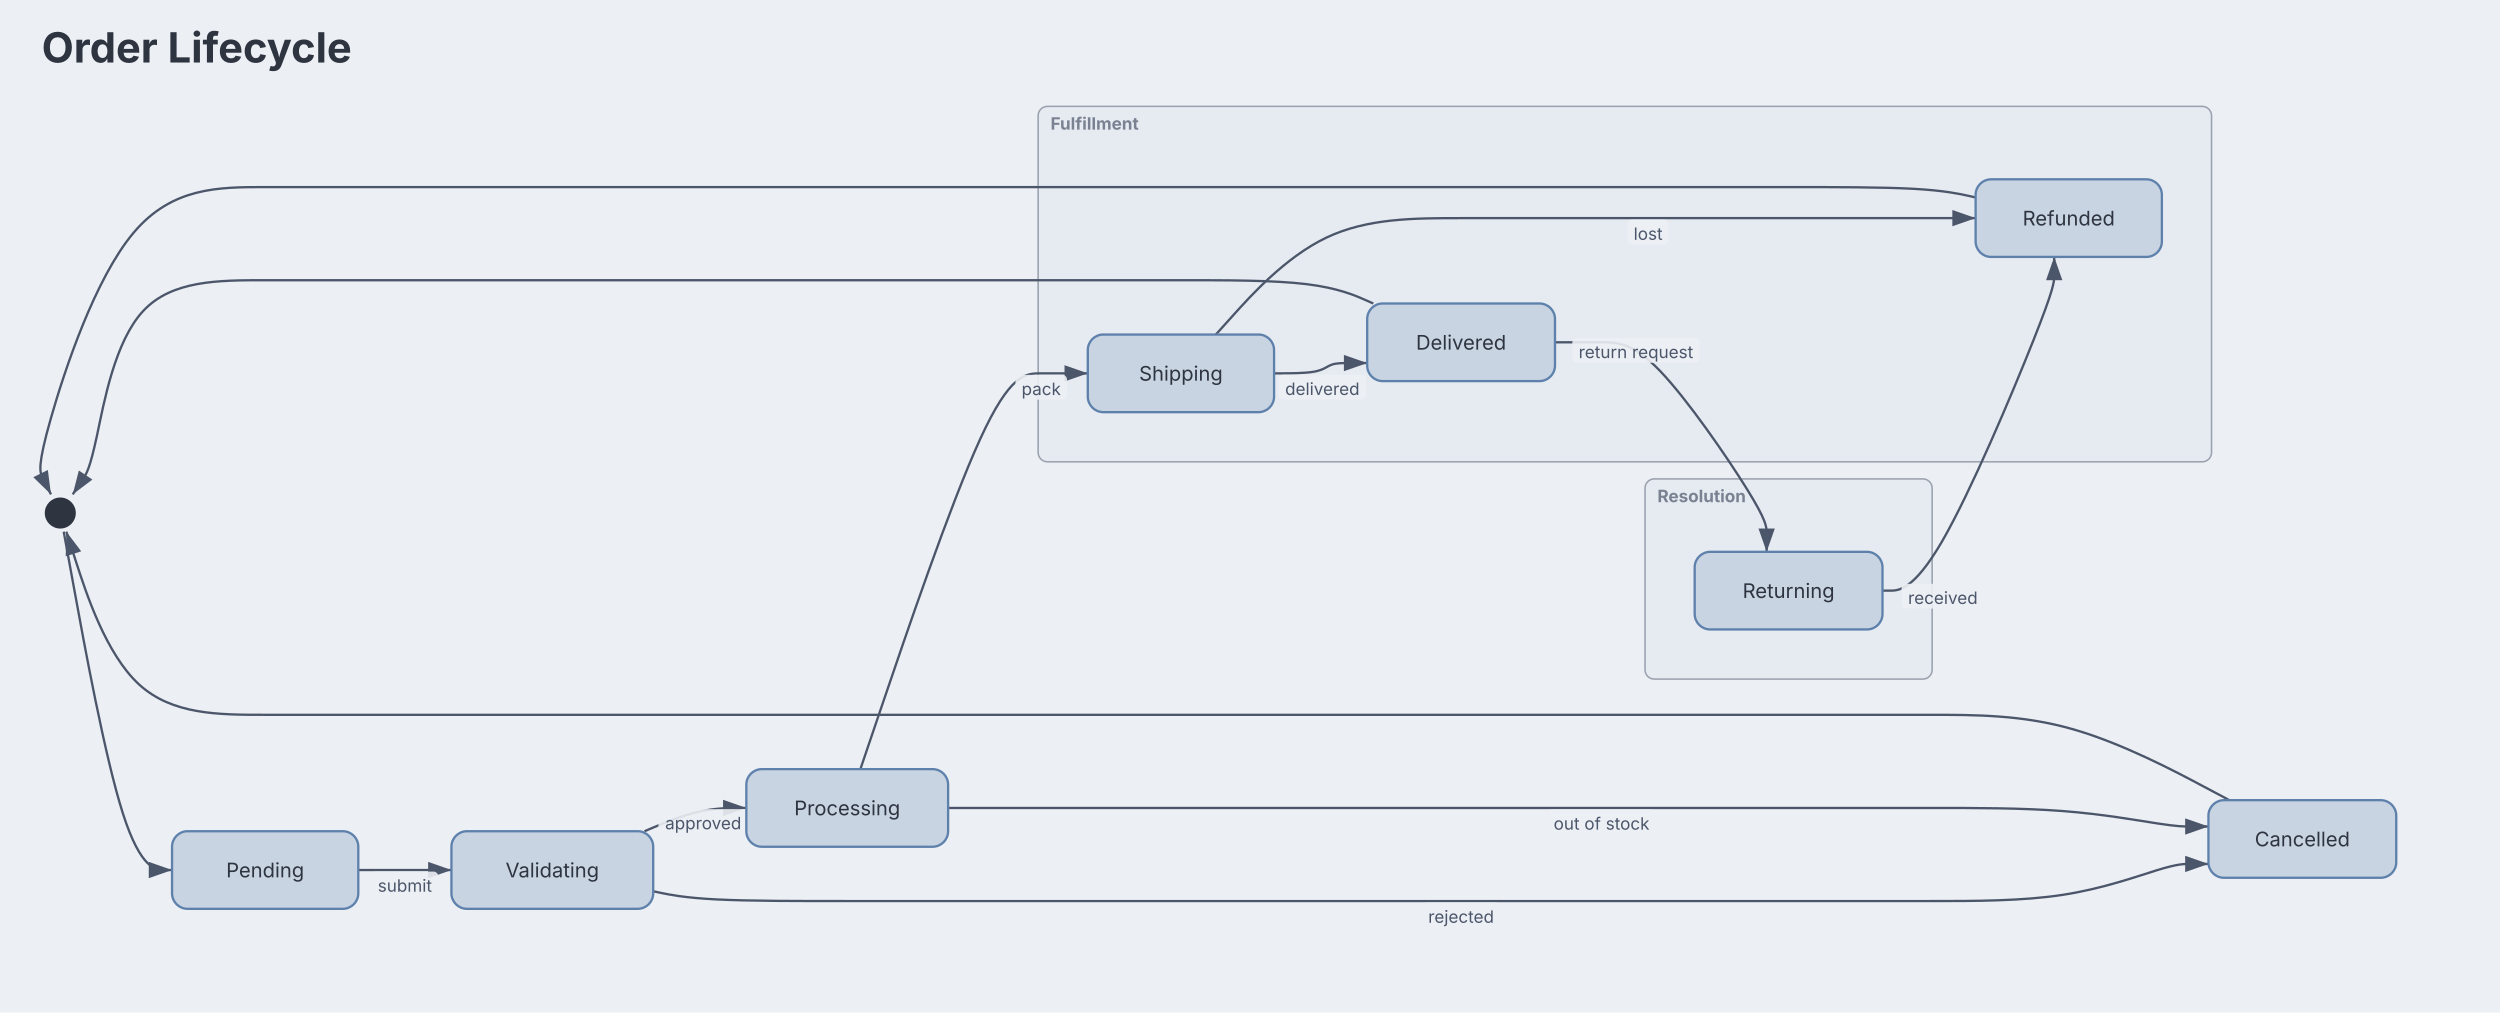
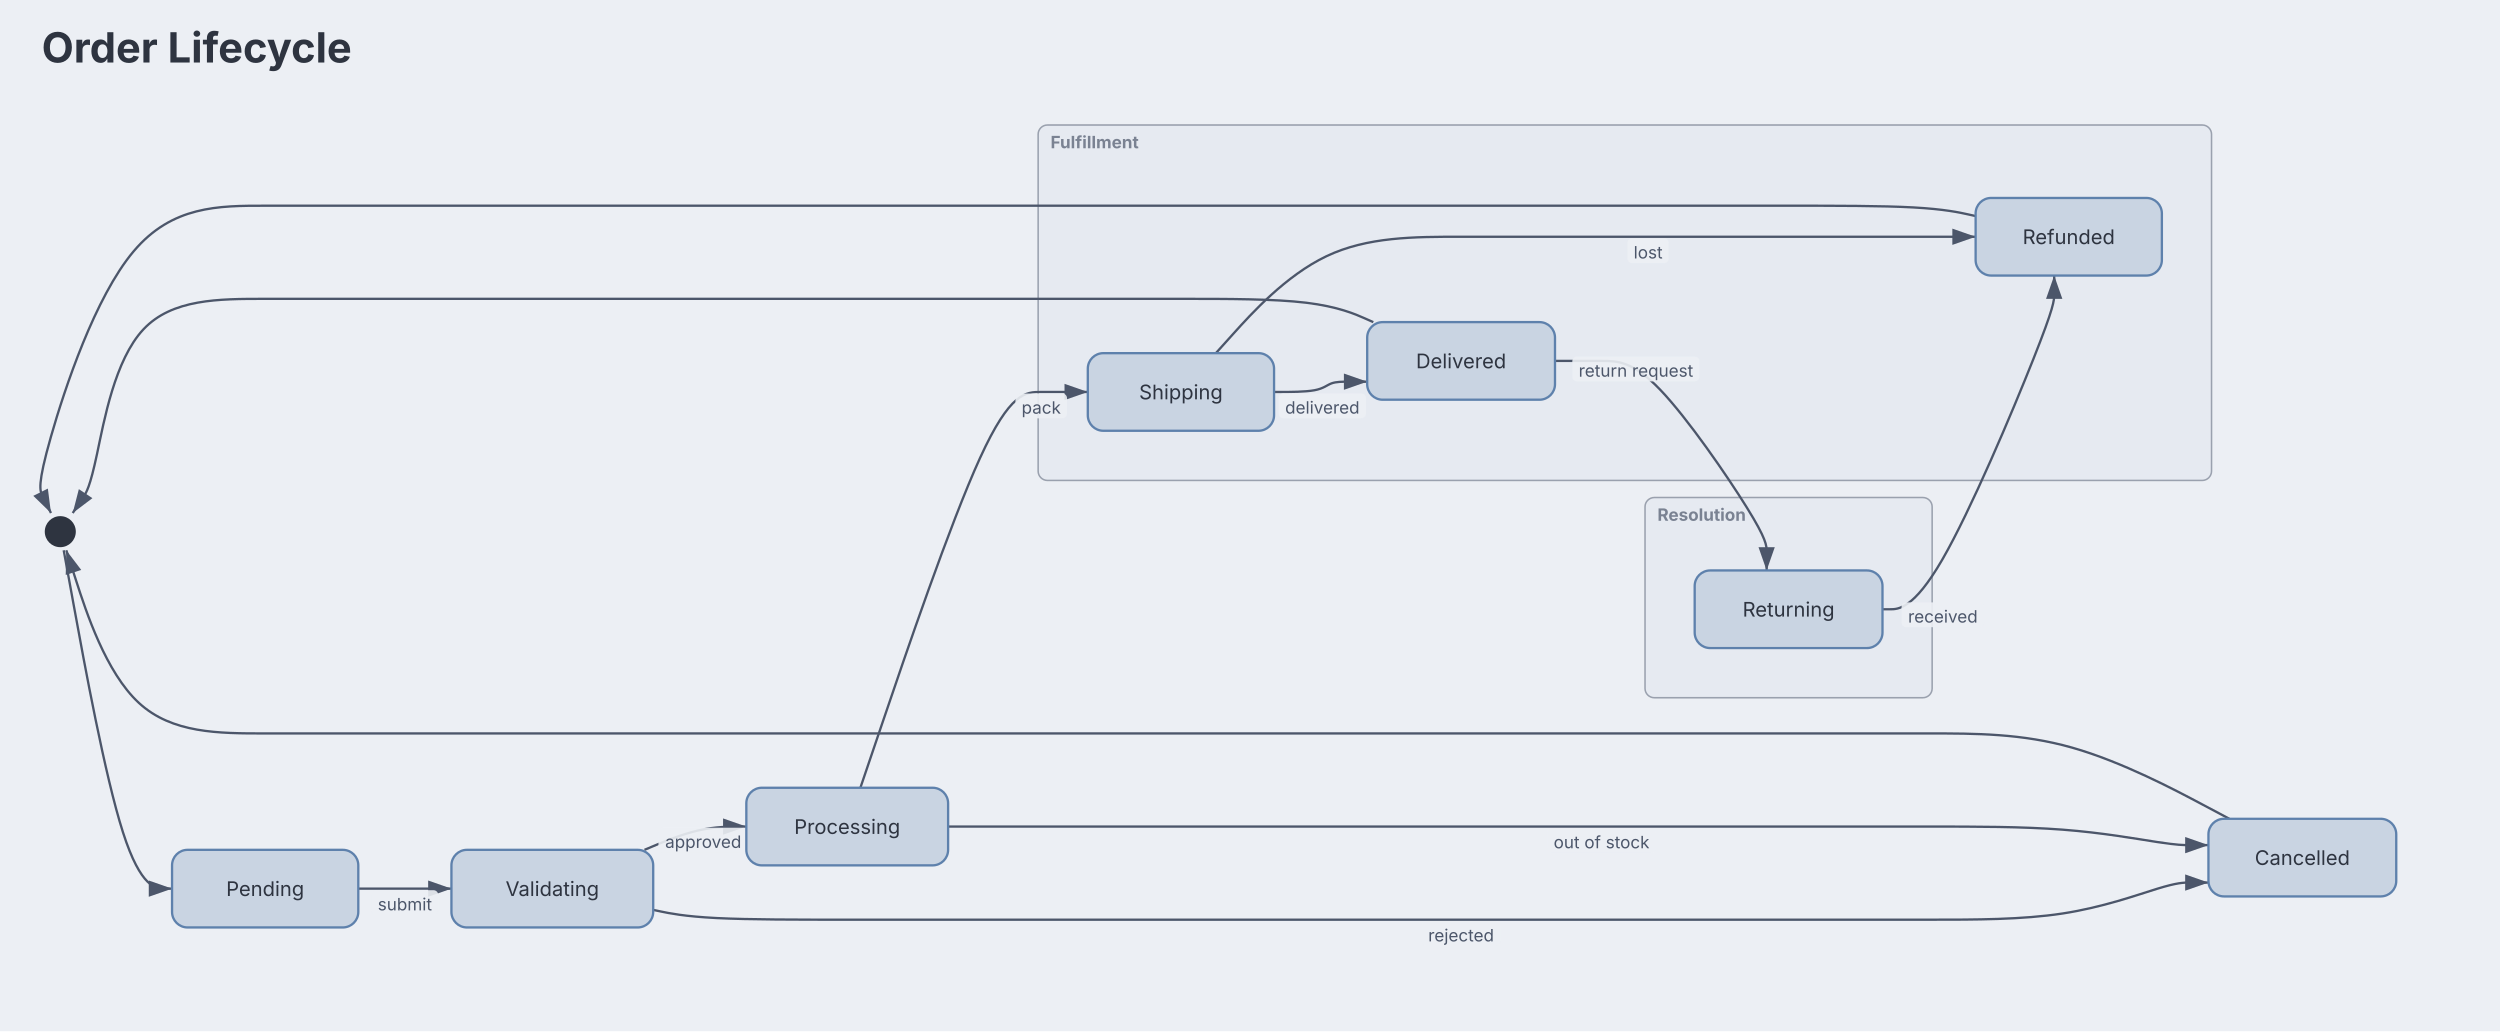
- <svg xmlns="http://www.w3.org/2000/svg" aria-describedby="dgmo-desc-f90bc583" role="img" aria-label="Order Lifecycle — State diagram" data-dgmo-cue="light" width="1200" height="486.037" viewBox="0 0 1200 486.037" preserveAspectRatio="xMidYMin meet" style="font-family: Inter, system-ui, Avenir, Helvetica, Arial, sans-serif; background: rgb(236, 239, 244);">
+ <svg xmlns="http://www.w3.org/2000/svg" aria-describedby="dgmo-desc-f90bc583" role="img" aria-label="Order Lifecycle — State diagram" data-dgmo-cue="light" width="1200" height="494.978" viewBox="0 0 1200 494.978" preserveAspectRatio="xMidYMin meet" style="font-family: Inter, system-ui, Avenir, Helvetica, Arial, sans-serif; background: rgb(236, 239, 244);">
  <style>.st-node:hover{filter:saturate(1.4) brightness(1.06)}.st-node{transition:filter .12s ease, opacity .12s ease}@media (hover:hover){svg:has(.st-node[data-node-id="pseudostate:[*]"]:hover) .st-edge-group:not([data-source="pseudostate:[*]"]):not([data-target="pseudostate:[*]"]){opacity:0.4}svg:has(.st-node[data-node-id="state:pending"]:hover) .st-edge-group:not([data-source="state:pending"]):not([data-target="state:pending"]){opacity:0.4}svg:has(.st-node[data-node-id="state:validating"]:hover) .st-edge-group:not([data-source="state:validating"]):not([data-target="state:validating"]){opacity:0.4}svg:has(.st-node[data-node-id="state:processing"]:hover) .st-edge-group:not([data-source="state:processing"]):not([data-target="state:processing"]){opacity:0.4}svg:has(.st-node[data-node-id="state:cancelled"]:hover) .st-edge-group:not([data-source="state:cancelled"]):not([data-target="state:cancelled"]){opacity:0.4}svg:has(.st-node[data-node-id="state:shipping"]:hover) .st-edge-group:not([data-source="state:shipping"]):not([data-target="state:shipping"]){opacity:0.4}svg:has(.st-node[data-node-id="state:delivered"]:hover) .st-edge-group:not([data-source="state:delivered"]):not([data-target="state:delivered"]){opacity:0.4}svg:has(.st-node[data-node-id="state:refunded"]:hover) .st-edge-group:not([data-source="state:refunded"]):not([data-target="state:refunded"]){opacity:0.4}svg:has(.st-node[data-node-id="state:returning"]:hover) .st-edge-group:not([data-source="state:returning"]):not([data-target="state:returning"]){opacity:0.4}}[data-dgmo-cue="light"] [data-node-toggle],[data-dgmo-cue="light"] [data-group-toggle],[data-dgmo-cue="light"] [data-section-toggle],[data-dgmo-cue="light"] [data-note-toggle]{cursor:pointer}[data-dgmo-cue="light"] [data-node-toggle]:hover&gt;rect:first-child,[data-dgmo-cue="light"] [data-group-toggle]:hover&gt;rect:first-child,[data-dgmo-cue="light"] [data-section-toggle]:hover&gt;rect:first-child,[data-dgmo-cue="light"] [data-note-toggle]:hover&gt;rect:first-child,[data-dgmo-cue="light"] [data-node-toggle]:hover&gt;path:first-child,[data-dgmo-cue="light"] [data-group-toggle]:hover&gt;path:first-child,[data-dgmo-cue="light"] [data-section-toggle]:hover&gt;path:first-child,[data-dgmo-cue="light"] [data-note-toggle]:hover&gt;path:first-child{filter:brightness(0.95)}[data-dgmo-cue="light"] [data-node-toggle]:hover&gt;rect[fill=transparent]:first-child,[data-dgmo-cue="light"] [data-group-toggle]:hover&gt;rect[fill=transparent]:first-child,[data-dgmo-cue="light"] [data-section-toggle]:hover&gt;rect[fill=transparent]:first-child,[data-dgmo-cue="light"] [data-note-toggle]:hover&gt;rect[fill=transparent]:first-child{fill:#000;fill-opacity:0.05}[data-dgmo-cue="light"] .dgmo-collapse-bar-preview{transition:opacity 120ms ease-out}[data-dgmo-cue="light"] [data-node-toggle]:hover&gt;.dgmo-collapse-bar-preview,[data-dgmo-cue="light"] [data-group-toggle]:hover&gt;.dgmo-collapse-bar-preview,[data-dgmo-cue="light"] [data-section-toggle]:hover&gt;.dgmo-collapse-bar-preview,[data-dgmo-cue="light"] [data-note-toggle]:hover&gt;.dgmo-collapse-bar-preview{opacity:0.35}[data-dgmo-cue="light"] [data-node-toggle]:focus-visible,[data-dgmo-cue="light"] [data-group-toggle]:focus-visible,[data-dgmo-cue="light"] [data-section-toggle]:focus-visible,[data-dgmo-cue="light"] [data-note-toggle]:focus-visible{outline:2px solid currentColor;outline-offset:2px}@media (prefers-reduced-motion:reduce){[data-dgmo-cue="light"] .dgmo-collapse-bar-preview{transition:none}}</style>
-   <rect class="dgmo-canvas-bg" x="0" y="0" width="1200" height="486.037" fill="#eceff4" />
+   <rect class="dgmo-canvas-bg" x="0" y="0" width="1200" height="494.978" fill="#eceff4" />
  <defs>
    <marker id="st-arrow" viewBox="0 0 10 7" refX="10" refY="3.5" markerWidth="10" markerHeight="7" orient="auto">
      <polygon points="0,0 10,3.5 0,7" fill="#4c566a" />
    </marker>
  </defs>
  <text class="chart-title" x="20" y="30" text-anchor="start" fill="#2e3440" font-size="20" font-weight="bold" style="cursor: default;" data-line-number="1">Order Lifecycle</text>
-   <g transform="translate(20, 60) scale(0.7450225)">
+   <g transform="translate(20, 68.94027) scale(0.7450225)">
    <g class="st-group-wrapper" data-line-number="12" data-group-id="group:fulfillment" data-group-toggle="group:fulfillment" role="button" aria-expanded="true" aria-label="Collapse group Fulfillment" style="cursor: pointer;">
      <rect x="642" y="-12" width="756" height="229" rx="6" fill="#e6eaf1" stroke="#4c566a" stroke-width="1" stroke-opacity="0.5" class="st-group" />
      <text x="650" y="3" fill="#4c566a" font-size="11" font-weight="bold" opacity="0.7" class="st-group-label">Fulfillment</text>
      <clipPath id="st-group-clip-groupfulfillment">
        <rect x="642" y="-12" width="756" height="229" rx="6" />
      </clipPath>
      <rect x="642" y="213" width="756" height="4" fill="#4c566a" clip-path="url(#st-group-clip-groupfulfillment)" class="state-collapse-bar-preview dgmo-collapse-bar-preview" opacity="0" pointer-events="none" />
    </g>
    <g class="st-group-wrapper" data-line-number="21" data-group-id="group:resolution" data-group-toggle="group:resolution" role="button" aria-expanded="true" aria-label="Collapse group Resolution" style="cursor: pointer;">
      <rect x="1033" y="228" width="185" height="129" rx="6" fill="#e6eaf1" stroke="#4c566a" stroke-width="1" stroke-opacity="0.5" class="st-group" />
      <text x="1041" y="243" fill="#4c566a" font-size="11" font-weight="bold" opacity="0.7" class="st-group-label">Resolution</text>
      <clipPath id="st-group-clip-groupresolution">
        <rect x="1033" y="228" width="185" height="129" rx="6" />
      </clipPath>
      <rect x="1033" y="353" width="185" height="4" fill="#4c566a" clip-path="url(#st-group-clip-groupresolution)" class="state-collapse-bar-preview dgmo-collapse-bar-preview" opacity="0" pointer-events="none" />
    </g>
    <g class="st-edge-group" data-line-number="3" data-source="pseudostate:[*]" data-target="state:pending">
      <path d="M14.191,262L20.826,298.333C27.461,334.667,40.73,407.333,52.365,443.667C64,480,74,480,79,480L84,480" fill="none" stroke="#4c566a" stroke-width="1.5" marker-end="url(#st-arrow)" class="st-edge" />
    </g>
    <g class="st-edge-group" data-line-number="6" data-source="state:pending" data-target="state:validating">
      <path d="M204,480L209,480C214,480,224,480,234,480C244,480,254,480,259,480L264,480" fill="none" stroke="#4c566a" stroke-width="1.5" marker-end="url(#st-arrow)" class="st-edge" />
      <rect x="212.532" y="481" width="42.936" height="16" rx="3" fill="#eceff4" opacity="0.9" class="st-edge-label-bg" />
      <text x="234" y="494" text-anchor="middle" fill="#4c566a" font-size="11" class="st-edge-label">submit</text>
    </g>
    <g class="st-edge-group" data-line-number="9" data-source="state:validating" data-target="state:processing">
      <path d="M388.375,455L394.313,452.5C400.25,450,412.125,445,423.063,442.5C434,440,444,440,449,440L454,440" fill="none" stroke="#4c566a" stroke-width="1.5" marker-end="url(#st-arrow)" class="st-edge" />
      <rect x="397.374" y="440.749" width="57.709" height="16" rx="3" fill="#eceff4" opacity="0.9" class="st-edge-label-bg" />
      <text x="426.228" y="453.749" text-anchor="middle" fill="#4c566a" font-size="11" class="st-edge-label">approved</text>
    </g>
    <g class="st-edge-group" data-line-number="10" data-source="state:validating" data-target="state:cancelled">
      <path d="M394,493.684L399,494.737C404,495.789,414,497.895,434.833,498.947C455.667,500,487.333,500,519,500C550.667,500,582.333,500,603.167,500C624,500,634,500,654,500C674,500,704,500,734,500C764,500,794,500,824.083,500C854.167,500,884.333,500,914.5,500C944.667,500,974.833,500,994.917,500C1015,500,1025,500,1045.083,500C1065.167,500,1095.333,500,1125.5,500C1155.667,500,1185.833,500,1215.917,500C1246,500,1276,500,1302,496.013C1328,492.027,1350,484.053,1363,480.066C1376,476.08,1380,476.08,1384,476.08C1388,476.08,1392,476.08,1394,476.08L1396,476.08" fill="none" stroke="#4c566a" stroke-width="1.5" marker-end="url(#st-arrow)" class="st-edge" />
      <rect x="889.177" y="501" width="50.647" height="16" rx="3" fill="#eceff4" opacity="0.9" class="st-edge-label-bg" />
      <text x="914.5" y="514" text-anchor="middle" fill="#4c566a" font-size="11" class="st-edge-label">rejected</text>
    </g>
    <g class="st-edge-group" data-line-number="14" data-source="state:processing" data-target="state:shipping">
      <path d="M527.482,415L541.902,372.5C556.321,330,585.161,245,604.58,202.5C624,160,634,160,644,160C654,160,664,160,669,160L674,160" fill="none" stroke="#4c566a" stroke-width="1.5" marker-end="url(#st-arrow)" class="st-edge" />
      <rect x="627.383" y="161" width="33.234" height="16" rx="3" fill="#eceff4" opacity="0.9" class="st-edge-label-bg" />
      <text x="644" y="174" text-anchor="middle" fill="#4c566a" font-size="11" class="st-edge-label">pack</text>
    </g>
    <g class="st-edge-group" data-line-number="15" data-source="state:processing" data-target="state:cancelled">
      <path d="M584,440L589,440C594,440,604,440,614,440C624,440,634,440,654,440C674,440,704,440,734,440C764,440,794,440,824.083,440C854.167,440,884.333,440,914.5,440C944.667,440,974.833,440,994.917,440C1015,440,1025,440,1045.083,440C1065.167,440,1095.333,440,1125.5,440C1155.667,440,1185.833,440,1215.917,440C1246,440,1276,440,1302,441.993C1328,443.987,1350,447.973,1363,449.967C1376,451.96,1380,451.96,1384,451.96C1388,451.96,1392,451.96,1394,451.96L1396,451.96" fill="none" stroke="#4c566a" stroke-width="1.5" marker-end="url(#st-arrow)" class="st-edge" />
      <rect x="970.062" y="441" width="69.875" height="16" rx="3" fill="#eceff4" opacity="0.9" class="st-edge-label-bg" />
      <text x="1005" y="454" text-anchor="middle" fill="#4c566a" font-size="11" class="st-edge-label">out of stock</text>
    </g>
    <g class="st-edge-group" data-line-number="18" data-source="state:shipping" data-target="state:delivered">
      <path d="M794,160L799,160C804,160,814,160,820,158.895C826,157.79,828,155.58,831,154.475C834,153.37,838,153.37,842,153.37C846,153.37,850,153.37,852,153.37L854,153.37" fill="none" stroke="#4c566a" stroke-width="1.5" marker-end="url(#st-arrow)" class="st-edge" />
      <rect x="796.926" y="160.94" width="56.345" height="16" rx="3" fill="#eceff4" opacity="0.9" class="st-edge-label-bg" />
      <text x="825.098" y="173.94" text-anchor="middle" fill="#4c566a" font-size="11" class="st-edge-label">delivered</text>
    </g>
    <g class="st-edge-group" data-line-number="19" data-source="state:shipping" data-target="state:refunded">
      <path d="M756.5,135L767.75,122.5C779,110,801.5,85,827.833,72.5C854.167,60,884.333,60,914.5,60C944.667,60,974.833,60,994.917,60C1015,60,1025,60,1045.083,60C1065.167,60,1095.333,60,1125.5,60C1155.667,60,1185.833,60,1205.917,60C1226,60,1236,60,1241,60L1246,60" fill="none" stroke="#4c566a" stroke-width="1.5" marker-end="url(#st-arrow)" class="st-edge" />
      <rect x="1021.667" y="61" width="26.667" height="16" rx="3" fill="#eceff4" opacity="0.9" class="st-edge-label-bg" />
      <text x="1035" y="74" text-anchor="middle" fill="#4c566a" font-size="11" class="st-edge-label">lost</text>
    </g>
    <g class="st-edge-group" data-line-number="23" data-source="state:delivered" data-target="state:returning">
      <path d="M975,140L980,140C985,140,995,140,1005,140C1015,140,1025,140,1042.727,158.5C1060.453,177,1085.906,214,1098.633,234.5C1111.359,255,1111.359,259,1111.359,263C1111.359,267,1111.359,271,1111.359,273L1111.359,275" fill="none" stroke="#4c566a" stroke-width="1.5" marker-end="url(#st-arrow)" class="st-edge" />
      <rect x="986.157" y="137.189" width="81.975" height="16" rx="3" fill="#eceff4" opacity="0.9" class="st-edge-label-bg" />
      <text x="1027.145" y="150.189" text-anchor="middle" fill="#4c566a" font-size="11" class="st-edge-label">return request</text>
    </g>
    <g class="st-edge-group" data-line-number="26" data-source="state:returning" data-target="state:refunded">
      <path d="M1186,300L1191,300C1196,300,1206,300,1224.438,268.167C1242.875,236.333,1269.75,172.667,1283.188,138.833C1296.625,105,1296.625,101,1296.625,97C1296.625,93,1296.625,89,1296.625,87L1296.625,85" fill="none" stroke="#4c566a" stroke-width="1.5" marker-end="url(#st-arrow)" class="st-edge" />
      <rect x="1198.276" y="295.575" width="53.232" height="16" rx="3" fill="#eceff4" opacity="0.9" class="st-edge-label-bg" />
      <text x="1224.892" y="308.575" text-anchor="middle" fill="#4c566a" font-size="11" class="st-edge-label">received</text>
    </g>
    <g class="st-edge-group" data-line-number="28" data-source="state:cancelled" data-target="pseudostate:[*]">
      <path d="M1409.469,435L1392.224,425.833C1374.979,416.667,1340.49,398.333,1308.245,389.167C1276,380,1246,380,1215.917,380C1185.833,380,1155.667,380,1125.5,380C1095.333,380,1065.167,380,1045.083,380C1025,380,1015,380,994.917,380C974.833,380,944.667,380,914.5,380C884.333,380,854.167,380,824.083,380C794,380,764,380,734,380C704,380,674,380,654,380C634,380,624,380,603.167,380C582.333,380,550.667,380,519,380C487.333,380,455.667,380,424,380C392.333,380,360.667,380,329,380C297.333,380,265.667,380,234.833,380C204,380,174,380,144,380C114,380,84,380,62.646,360.333C41.292,340.667,28.585,301.333,22.231,281.667L15.877,262" fill="none" stroke="#4c566a" stroke-width="1.5" marker-end="url(#st-arrow)" class="st-edge" />
    </g>
    <g class="st-edge-group" data-line-number="29" data-source="state:refunded" data-target="pseudostate:[*]">
      <path d="M1246,46.667L1241,45.556C1236,44.444,1226,42.222,1205.917,41.111C1185.833,40,1155.667,40,1125.5,40C1095.333,40,1065.167,40,1045.083,40C1025,40,1015,40,994.917,40C974.833,40,944.667,40,914.5,40C884.333,40,854.167,40,824.083,40C794,40,764,40,734,40C704,40,674,40,654,40C634,40,624,40,603.167,40C582.333,40,550.667,40,519,40C487.333,40,455.667,40,424,40C392.333,40,360.667,40,329,40C297.333,40,265.667,40,234.833,40C204,40,174,40,144,40C114,40,84,40,59.211,69.422C34.422,98.845,14.845,157.689,5.95,188.9C-2.944,220.111,-1.155,223.689,0.633,227.267C2.422,230.845,4.211,234.422,5.106,236.211L6,238" fill="none" stroke="#4c566a" stroke-width="1.5" marker-end="url(#st-arrow)" class="st-edge" />
    </g>
    <g class="st-edge-group" data-line-number="30" data-source="state:delivered" data-target="pseudostate:[*]">
      <path d="M857.938,115L852.281,112.5C846.625,110,835.313,105,814.656,102.5C794,100,764,100,734,100C704,100,674,100,654,100C634,100,624,100,603.167,100C582.333,100,550.667,100,519,100C487.333,100,455.667,100,424,100C392.333,100,360.667,100,329,100C297.333,100,265.667,100,234.833,100C204,100,174,100,144,100C114,100,84,100,65.552,119.672C47.104,139.344,40.209,178.687,35.651,200.023C31.094,221.359,28.875,224.687,26.656,228.015C24.438,231.344,22.219,234.672,21.109,236.336L20,238" fill="none" stroke="#4c566a" stroke-width="1.5" marker-end="url(#st-arrow)" class="st-edge" />
    </g>
    <g transform="translate(12, 250)" class="st-node" data-line-number="3" data-node-id="pseudostate:[*]" style="cursor: pointer;">
      <circle cx="0" cy="0" r="10" fill="#2e3440" stroke="none" />
    </g>
    <g transform="translate(144, 480)" class="st-node" data-line-number="5" data-node-id="state:pending" style="cursor: pointer;">
      <rect x="-60" y="-25" width="120" height="50" rx="10" ry="10" fill="#c9d4e2" stroke="#5e81ac" stroke-width="1.5" />
      <text x="0" y="0" text-anchor="middle" dominant-baseline="central" fill="#2e3440" font-size="13">Pending</text>
    </g>
    <g transform="translate(329, 480)" class="st-node" data-line-number="8" data-node-id="state:validating" style="cursor: pointer;">
      <rect x="-65" y="-25" width="130" height="50" rx="10" ry="10" fill="#c9d4e2" stroke="#5e81ac" stroke-width="1.5" />
      <text x="0" y="0" text-anchor="middle" dominant-baseline="central" fill="#2e3440" font-size="13">Validating</text>
    </g>
    <g transform="translate(519, 440)" class="st-node" data-line-number="13" data-node-id="state:processing" style="cursor: pointer;">
      <rect x="-65" y="-25" width="130" height="50" rx="10" ry="10" fill="#c9d4e2" stroke="#5e81ac" stroke-width="1.5" />
      <text x="0" y="0" text-anchor="middle" dominant-baseline="central" fill="#2e3440" font-size="13">Processing</text>
    </g>
    <g transform="translate(1456.5, 460)" class="st-node" data-line-number="10" data-node-id="state:cancelled" style="cursor: pointer;">
      <rect x="-60.5" y="-25" width="121" height="50" rx="10" ry="10" fill="#c9d4e2" stroke="#5e81ac" stroke-width="1.5" />
      <text x="0" y="0" text-anchor="middle" dominant-baseline="central" fill="#2e3440" font-size="13">Cancelled</text>
    </g>
    <g transform="translate(734, 160)" class="st-node" data-line-number="17" data-node-id="state:shipping" style="cursor: pointer;">
      <rect x="-60" y="-25" width="120" height="50" rx="10" ry="10" fill="#c9d4e2" stroke="#5e81ac" stroke-width="1.5" />
      <text x="0" y="0" text-anchor="middle" dominant-baseline="central" fill="#2e3440" font-size="13">Shipping</text>
    </g>
    <g transform="translate(914.5, 140)" class="st-node" data-line-number="22" data-node-id="state:delivered" style="cursor: pointer;">
      <rect x="-60.5" y="-25" width="121" height="50" rx="10" ry="10" fill="#c9d4e2" stroke="#5e81ac" stroke-width="1.5" />
      <text x="0" y="0" text-anchor="middle" dominant-baseline="central" fill="#2e3440" font-size="13">Delivered</text>
    </g>
    <g transform="translate(1306, 60)" class="st-node" data-line-number="19" data-node-id="state:refunded" style="cursor: pointer;">
      <rect x="-60" y="-25" width="120" height="50" rx="10" ry="10" fill="#c9d4e2" stroke="#5e81ac" stroke-width="1.5" />
      <text x="0" y="0" text-anchor="middle" dominant-baseline="central" fill="#2e3440" font-size="13">Refunded</text>
    </g>
    <g transform="translate(1125.5, 300)" class="st-node" data-line-number="25" data-node-id="state:returning" style="cursor: pointer;">
      <rect x="-60.5" y="-25" width="121" height="50" rx="10" ry="10" fill="#c9d4e2" stroke="#5e81ac" stroke-width="1.5" />
      <text x="0" y="0" text-anchor="middle" dominant-baseline="central" fill="#2e3440" font-size="13">Returning</text>
    </g>
  </g>
</svg>
